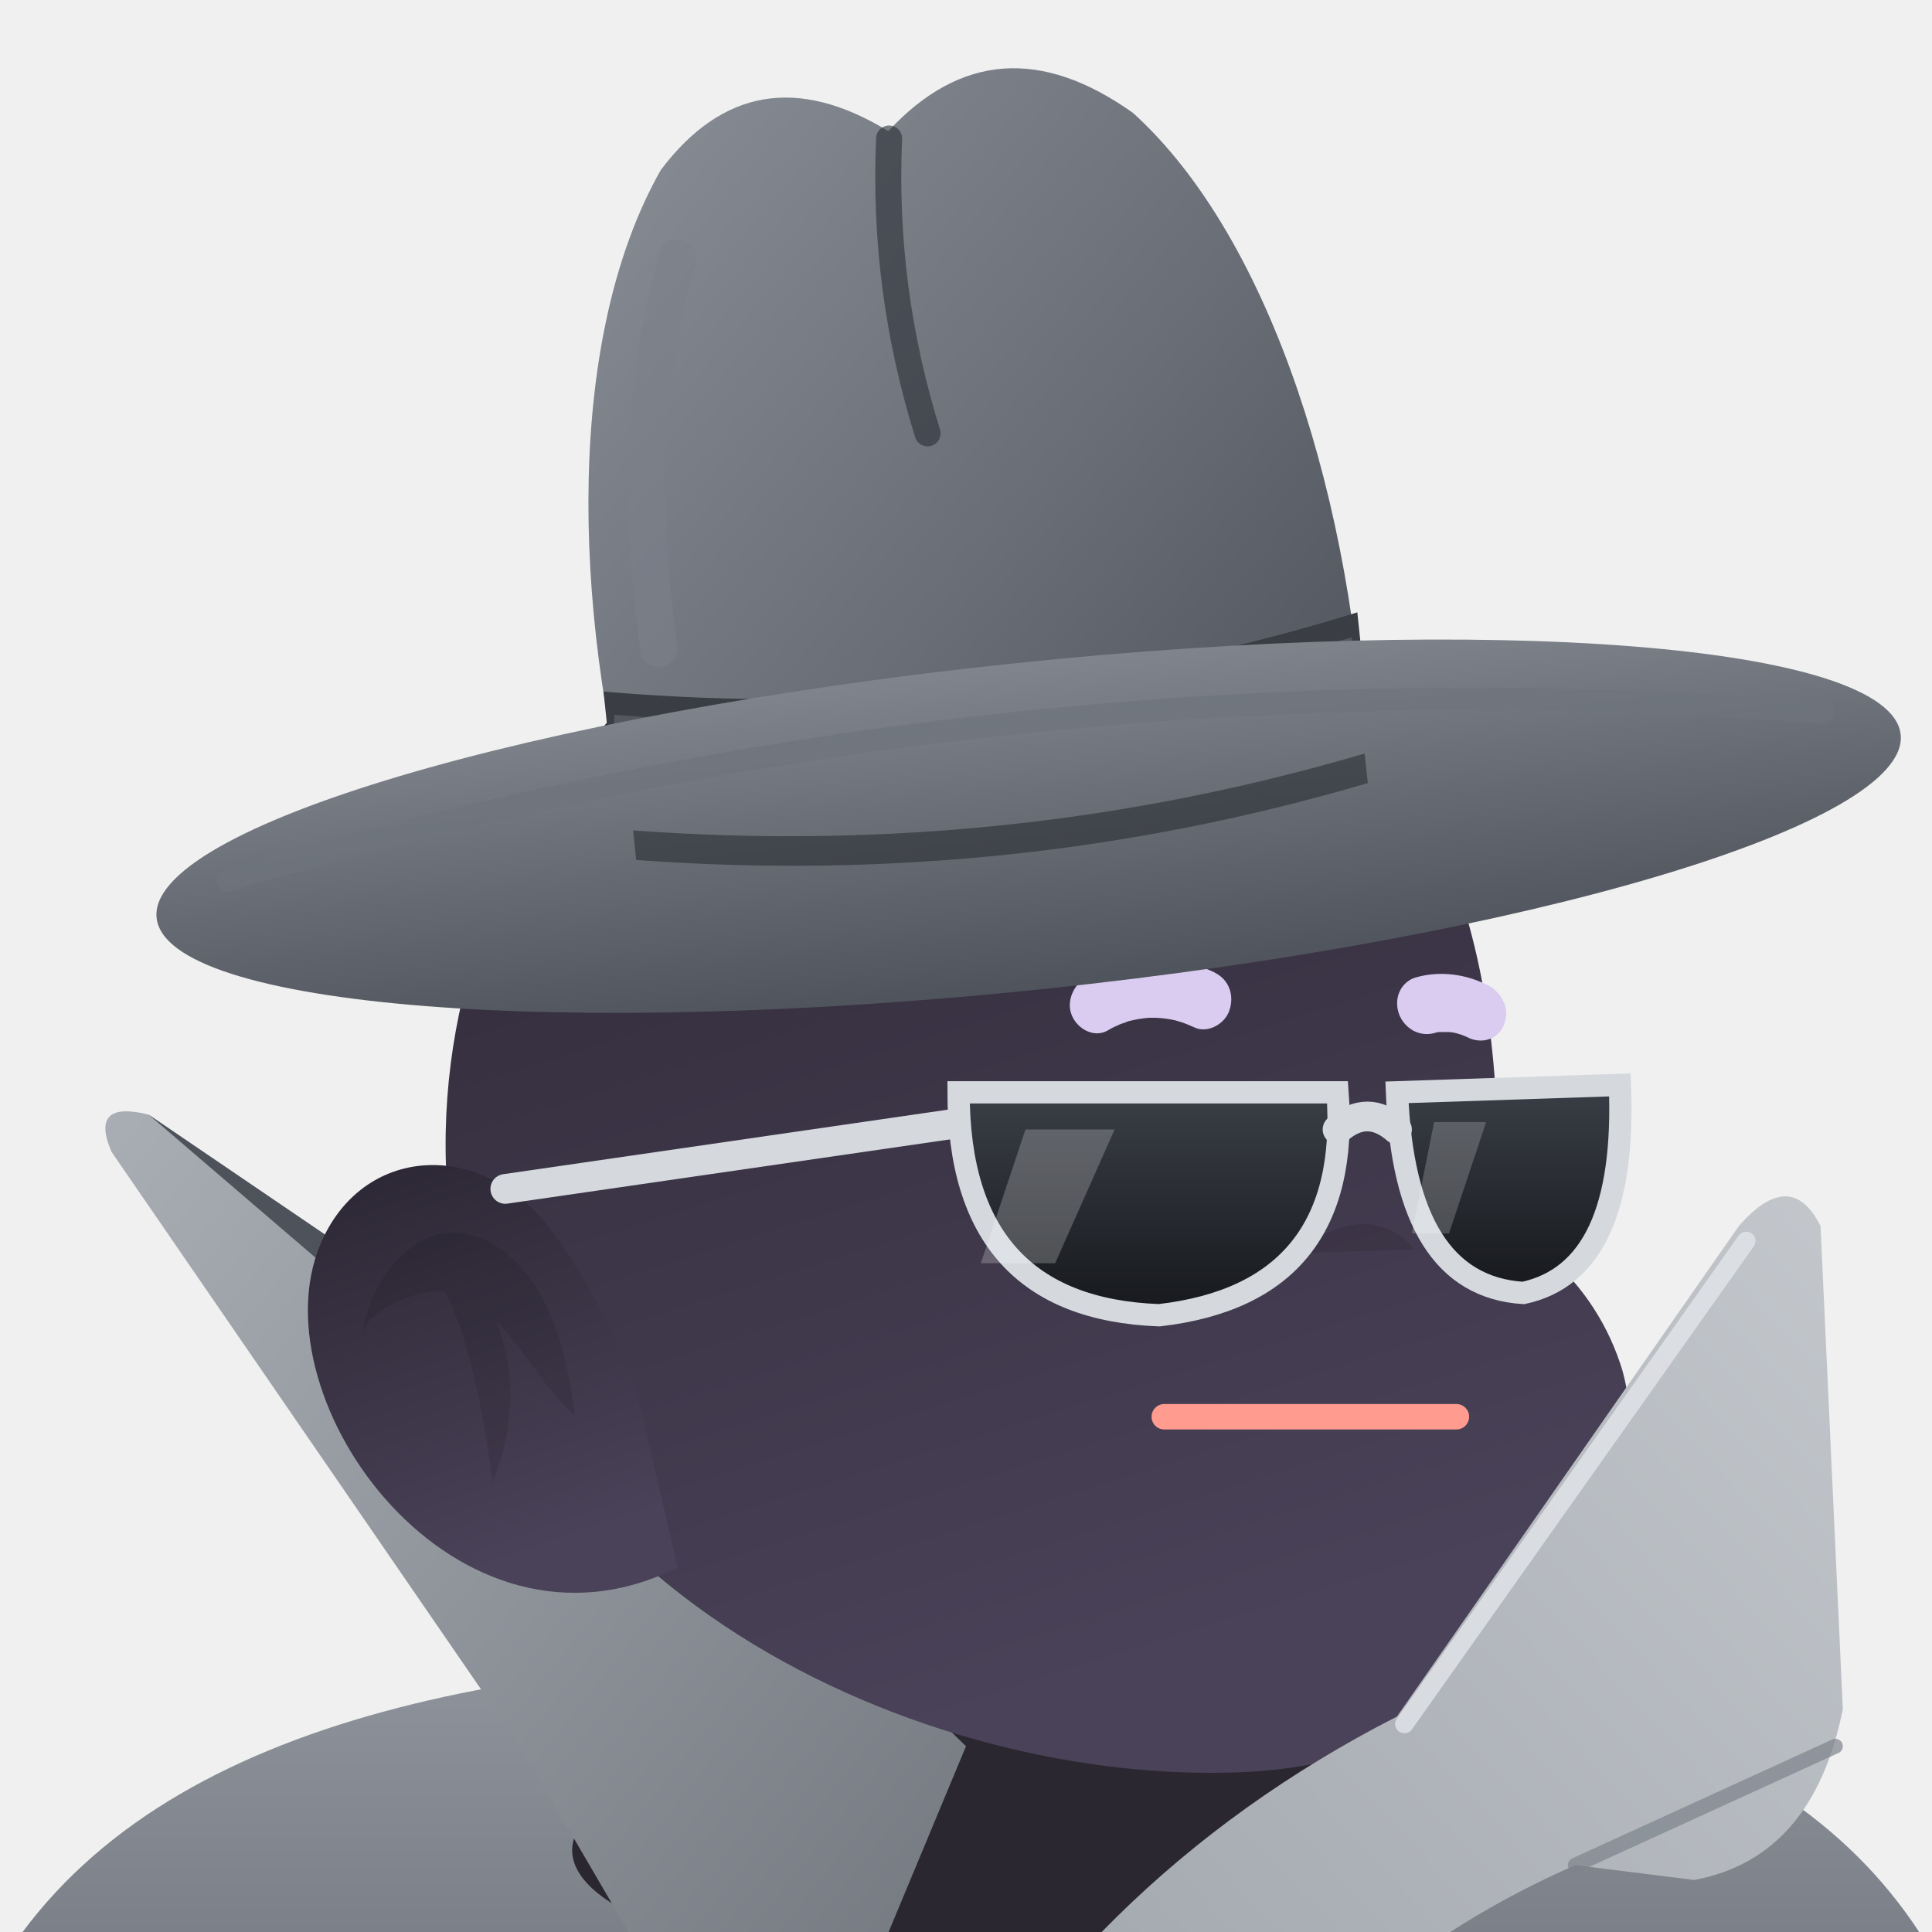
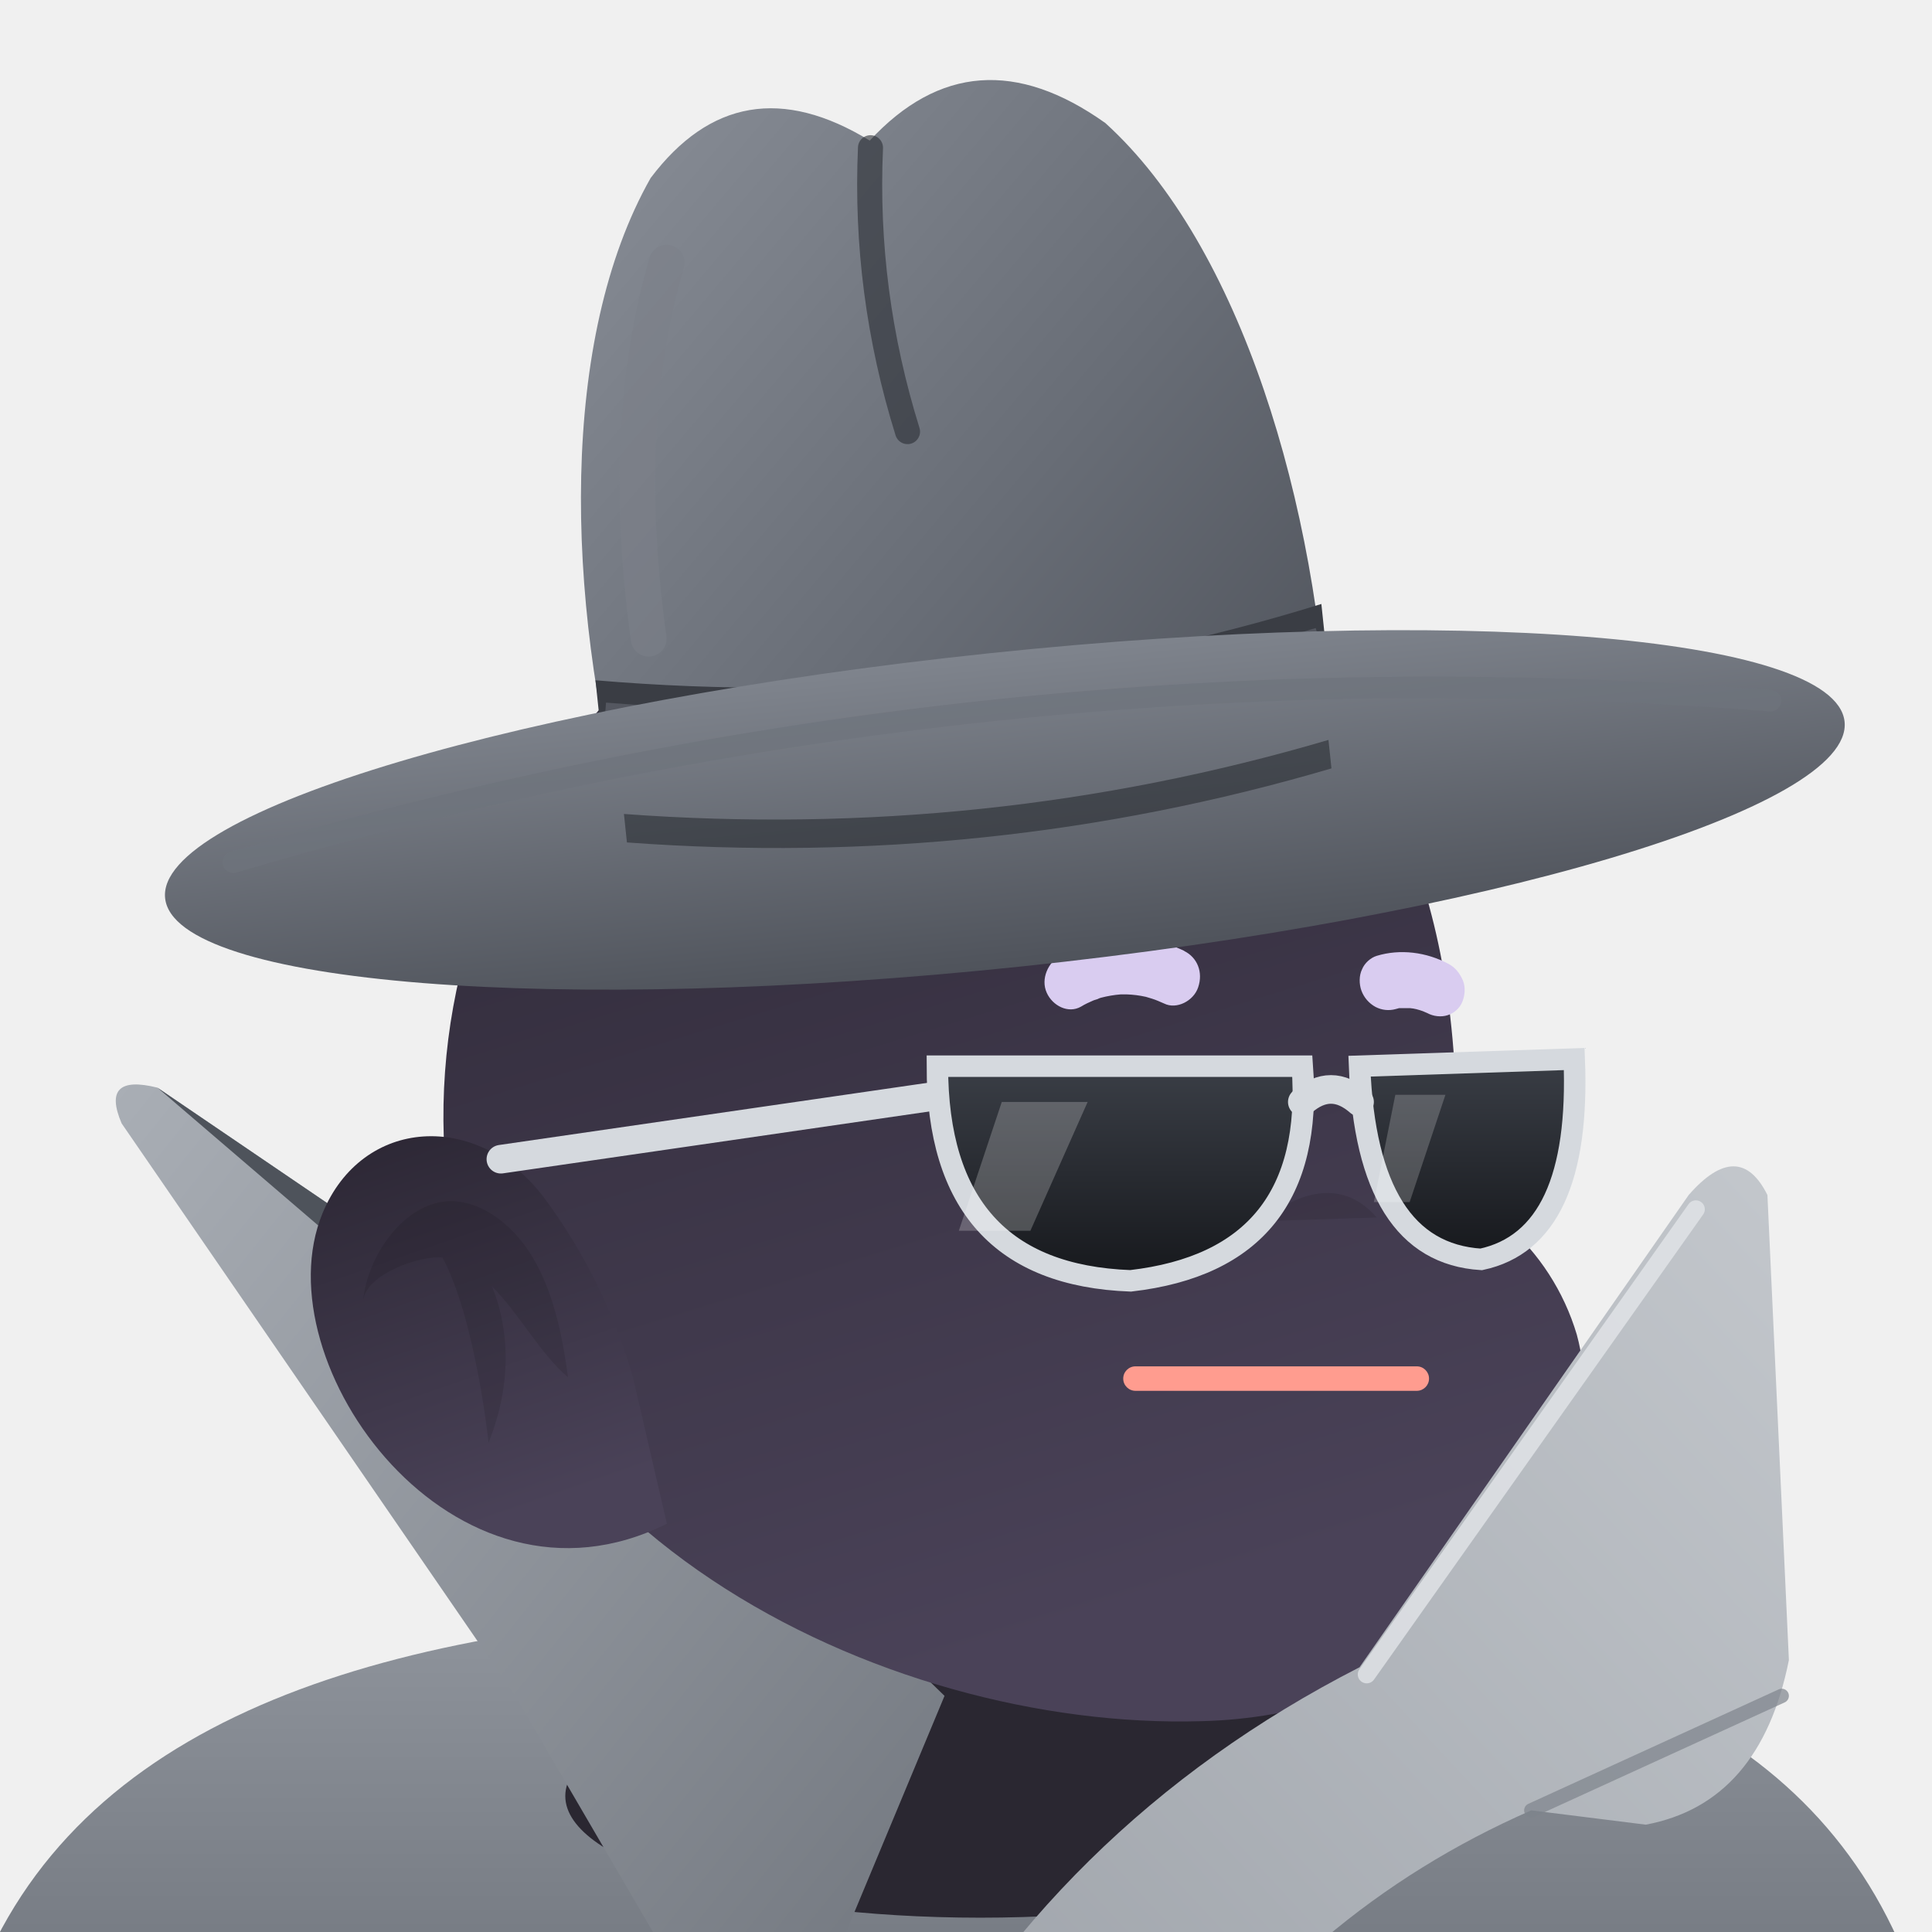
- <svg xmlns="http://www.w3.org/2000/svg" viewBox="-20 -30 520 520">
+ <svg xmlns="http://www.w3.org/2000/svg" viewBox="-24 -34 540 540">
  <defs>
    <linearGradient id="skin" x1="0" y1="0" x2=".3" y2="1">
      <stop offset="0" stop-color="#2B2633" />
      <stop offset="1" stop-color="#4A4258" />
    </linearGradient>
    <linearGradient id="felt" x1="0" y1="0" x2="1" y2="1">
      <stop offset="0" stop-color="#8A8F98" />
      <stop offset=".6" stop-color="#686D76" />
      <stop offset="1" stop-color="#50545C" />
    </linearGradient>
    <linearGradient id="brim" x1="0" y1="0" x2="0" y2="1">
      <stop offset="0" stop-color="#7F848D" />
      <stop offset="1" stop-color="#4F535B" />
    </linearGradient>
    <linearGradient id="coat" x1="0" y1="0" x2="0" y2="1">
      <stop offset="0" stop-color="#8E939B" />
      <stop offset="1" stop-color="#6A6F77" />
    </linearGradient>
    <linearGradient id="lapelL" x1="1" y1="1" x2="0" y2="0">
      <stop offset="0" stop-color="#6E737B" />
      <stop offset="1" stop-color="#A9AEB5" />
    </linearGradient>
    <linearGradient id="lapelR" x1="0" y1="1" x2="1" y2="0">
      <stop offset="0" stop-color="#9DA2A9" />
      <stop offset="1" stop-color="#C3C7CC" />
    </linearGradient>
    <linearGradient id="lens" x1="0" y1="0" x2="0" y2="1">
      <stop offset="0" stop-color="#3A3E46" />
      <stop offset="1" stop-color="#16181C" />
    </linearGradient>
  </defs>
  <g transform="translate(240 560)">
    <g>
      <g transform="translate(-240 -560)">
        <path d="M-40 560 C-30 470 40 432 140 420 L360 420 C450 432 510 470 520 560Z" fill="url(#coat)" />
        <ellipse cx="250" cy="468" rx="116" ry="34" fill="#2A2731" />
        <path d="M190 560 L120 440 L10 280 Q4 266 20 270 L170 372 L240 440Z" fill="url(#lapelL)" />
        <path d="M20 270 L170 372 L160 390Z" fill="#4E535B" />
        <g transform="translate(0 40)">
          <g>
            <animateTransform attributeName="transform" type="rotate" values="0 250 420;-6 250 420;0 250 420" dur="3s" repeatCount="indefinite" additive="sum" calcMode="spline" keySplines=".45 0 .55 1;.45 0 .55 1" />
            <svg x="0" y="0" width="480" height="480" viewBox="0 0 480 480" overflow="visible">
              <mask id="face-sleep-viewboxMask">
                <rect width="480" height="480" rx="0" ry="0" x="0" y="0" fill="#fff" />
              </mask>
              <g mask="url(#face-sleep-viewboxMask)">
                <g transform="matrix(.85775 0 0 .85427 52 47)">
                  <path d="M264 38.6s131.4 20.6 121.4 208.1c0 .7 15.2 10.9 16.4 12a77.1 77.1 0 0 1 23.4 36.3c13.9 51.3-35.7 104.2-75.8 118.2a155 155 0 0 1-46.7 8.3c-103.1 3-239.7-62.7-246.7-191a202.7 202.7 0 0 1 15.1-83.9c0 .1 57.4-142.5 192.9-108Z" fill="url(#skin)" />
                  <path opacity=".1" d="M323 257.9s20.9-19.9 37-1.2Z" fill="#000" />
                  <path d="M128.7 356.9C59.3 391.7-3.7 304.4 16.5 255.3c12.9-31.4 50.4-33.8 72.1-5.2a185 185 0 0 1 29.1 59.1" fill="url(#skin)" />
                  <path opacity=".1" d="M71.5 279c9 9 16.1 22.5 25 30-1.7-12.5-4.3-26-10.4-37.3-6.2-11.6-17.5-21-29-20.3-14.2 1-25.9 17.6-27.4 32.6 1-9 19-15 25.9-14.2 10.8 20.4 15 60.6 15 60.6 9-22.7 5.4-40.7 1-51.5Z" fill="#000" />
                </g>
                <g transform="matrix(.85472 0 0 .855 19 -17)">
                  <path fill-rule="evenodd" clip-rule="evenodd" d="M317 384a4 4 0 0 1 4-4h92a4 4 0 0 1 0 8h-92a4 4 0 0 1-4-4Z" fill="#FF9C8F" />
                </g>
                <g transform="matrix(.85472 0 0 .855 19 -17)">
                  <path d="M340.9 289.1a48 48 0 0 1-43.1 6.7c-.2 0-.4.2-.2.4 21.5 24.5 37.8 6.1 43.6-6.8 0-.2-.2-.4-.3-.3ZM396 296a17.9 17.9 0 0 0 21.7 4.6c.2-.1.4.1.3.3-11.5 18.9-19.5 5.3-22.4-4.6 0-.2.2-.4.4-.2Z" fill="#FFF1C9" />
                  <path d="M337 244.2a43.9 43.9 0 0 0-40.5 1.4c-4 2.3-6.6 7.7-4.5 12.3 1.9 4.2 7 6.9 11.2 4.5 1.3-.8 2.6-1.4 4-2 .4-.2 1.5-.4 1.9-.7l.6-.2a37.5 37.5 0 0 1 6.5-1.1h1.9a34.2 34.2 0 0 1 6.3.8l2 .6c1.3.4 2.6 1 4 1.6 4 2 9.6-.8 11.1-5.3 1.7-5-.3-9.8-4.6-11.9ZM423.5 248.5c-7.4-4-16-5-23.6-2.7-2 .6-4 2.4-4.8 4.4-1 2-1 4.8-.2 7a10 10 0 0 0 4.6 5.3 9 9 0 0 0 6.6.7l1.1-.3h3.6c1.4.1 2.8.5 4.2 1l1.4.6c2 1.1 4.6 1.4 6.7.7 2-.6 4-2.3 4.8-4.4.8-2 1.1-4.6.2-6.9-1-2.3-2.4-4.2-4.6-5.4Z" fill="#D9CCF0" />
                </g>
                <g transform="matrix(.85472 0 0 .85667 14 -12)" />
              </g>
            </svg>
            <g>
              <g>
                <animateTransform attributeName="transform" type="rotate" values="8 330 240;12 330 240;8 330 240" dur="3s" repeatCount="indefinite" additive="sum" calcMode="spline" keySplines=".45 0 .55 1;.45 0 .55 1" />
                <animateTransform attributeName="transform" type="translate" values="0 14;0 18;0 14" dur="3s" repeatCount="indefinite" additive="sum" calcMode="spline" keySplines=".45 0 .55 1;.45 0 .55 1" />
                <path d="M240 232 L116 250" stroke="#D5D9DE" stroke-width="8" stroke-linecap="round" />
                <path d="M238 224 L340 224 Q344 278 292 284 Q238 282 238 224Z" fill="url(#lens)" stroke="#D5D9DE" stroke-width="6" />
                <path d="M356 224 L416 222 Q418 272 390 278 Q358 276 356 224Z" fill="url(#lens)" stroke="#D5D9DE" stroke-width="6" />
                <path d="M340 234 Q348 227 356 234" fill="none" stroke="#D5D9DE" stroke-width="8" stroke-linecap="round" />
                <path d="M256 234 L280 234 L264 270 L244 270Z" fill="#fff" opacity=".22" />
                <path d="M366 232 L380 232 L370 262 L360 262Z" fill="#fff" opacity=".2" />
              </g>
            </g>
            <g transform="translate(0 -16) rotate(-6 260 160)">
              <g>
                <path d="M150 160 C140 96 146 24 176 -18 Q204 -48 238 -22 Q270 -50 304 -20 C338 18 352 92 348 160Z" fill="url(#felt)" />
                <path d="M238 -20 Q232 20 240 60" fill="none" stroke="#2A2D33" stroke-width="7" stroke-linecap="round" opacity=".6" />
                <path d="M178 6 Q160 50 162 110" fill="none" stroke="#7B8089" stroke-width="10" stroke-linecap="round" opacity=".55" />
                <path d="M146 120 Q250 140 350 120 L350 156 Q250 176 146 156Z" fill="#3A3D44" />
                <path d="M148 128 Q250 147 348 128" fill="none" stroke="#5A5E66" stroke-width="3" opacity=".8" />
                <ellipse cx="256" cy="168" rx="236" ry="44" fill="url(#brim)" />
                <path d="M40 160 Q256 120 472 160" fill="none" stroke="#6E737C" stroke-width="6" stroke-linecap="round" opacity=".7" />
                <path d="M150 158 Q250 176 348 158 L348 166 Q250 184 150 166Z" fill="#23262B" opacity=".55" />
              </g>
            </g>
          </g>
        </g>
        <path d="M226 560 Q270 476 356 432 L448 300 Q462 284 470 300 L476 430 Q468 470 436 476 L404 472 Q340 500 300 560Z" fill="url(#lapelR)" />
        <path d="M358 434 L450 304" stroke="#E2E5E8" stroke-width="5" stroke-linecap="round" opacity=".8" />
        <path d="M404 472 L474 440" stroke="#7E838B" stroke-width="4" stroke-linecap="round" opacity=".7" />
        <circle cx="214" cy="528" r="9" fill="#44484E" />
      </g>
    </g>
  </g>
  <g transform="translate(0 40)">
    <path d="M410 100 h26 l-26 26 h26" fill="none" stroke="#8EA2FF" stroke-width="7.647" stroke-linecap="round" stroke-linejoin="round" opacity="0">
      <animate attributeName="opacity" values="0;1;1;0" dur="2s" repeatCount="indefinite" begin="0s" />
      <animateTransform attributeName="transform" type="translate" values="0 0;16 -34" dur="2s" repeatCount="indefinite" additive="sum" begin="0s" />
    </path>
    <path d="M440 40 h34 l-34 34 h34" fill="none" stroke="#8EA2FF" stroke-width="10" stroke-linecap="round" stroke-linejoin="round" opacity="0">
      <animate attributeName="opacity" values="0;1;1;0" dur="2s" repeatCount="indefinite" begin="1s" />
      <animateTransform attributeName="transform" type="translate" values="0 0;16 -34" dur="2s" repeatCount="indefinite" additive="sum" begin="1s" />
    </path>
  </g>
</svg>
